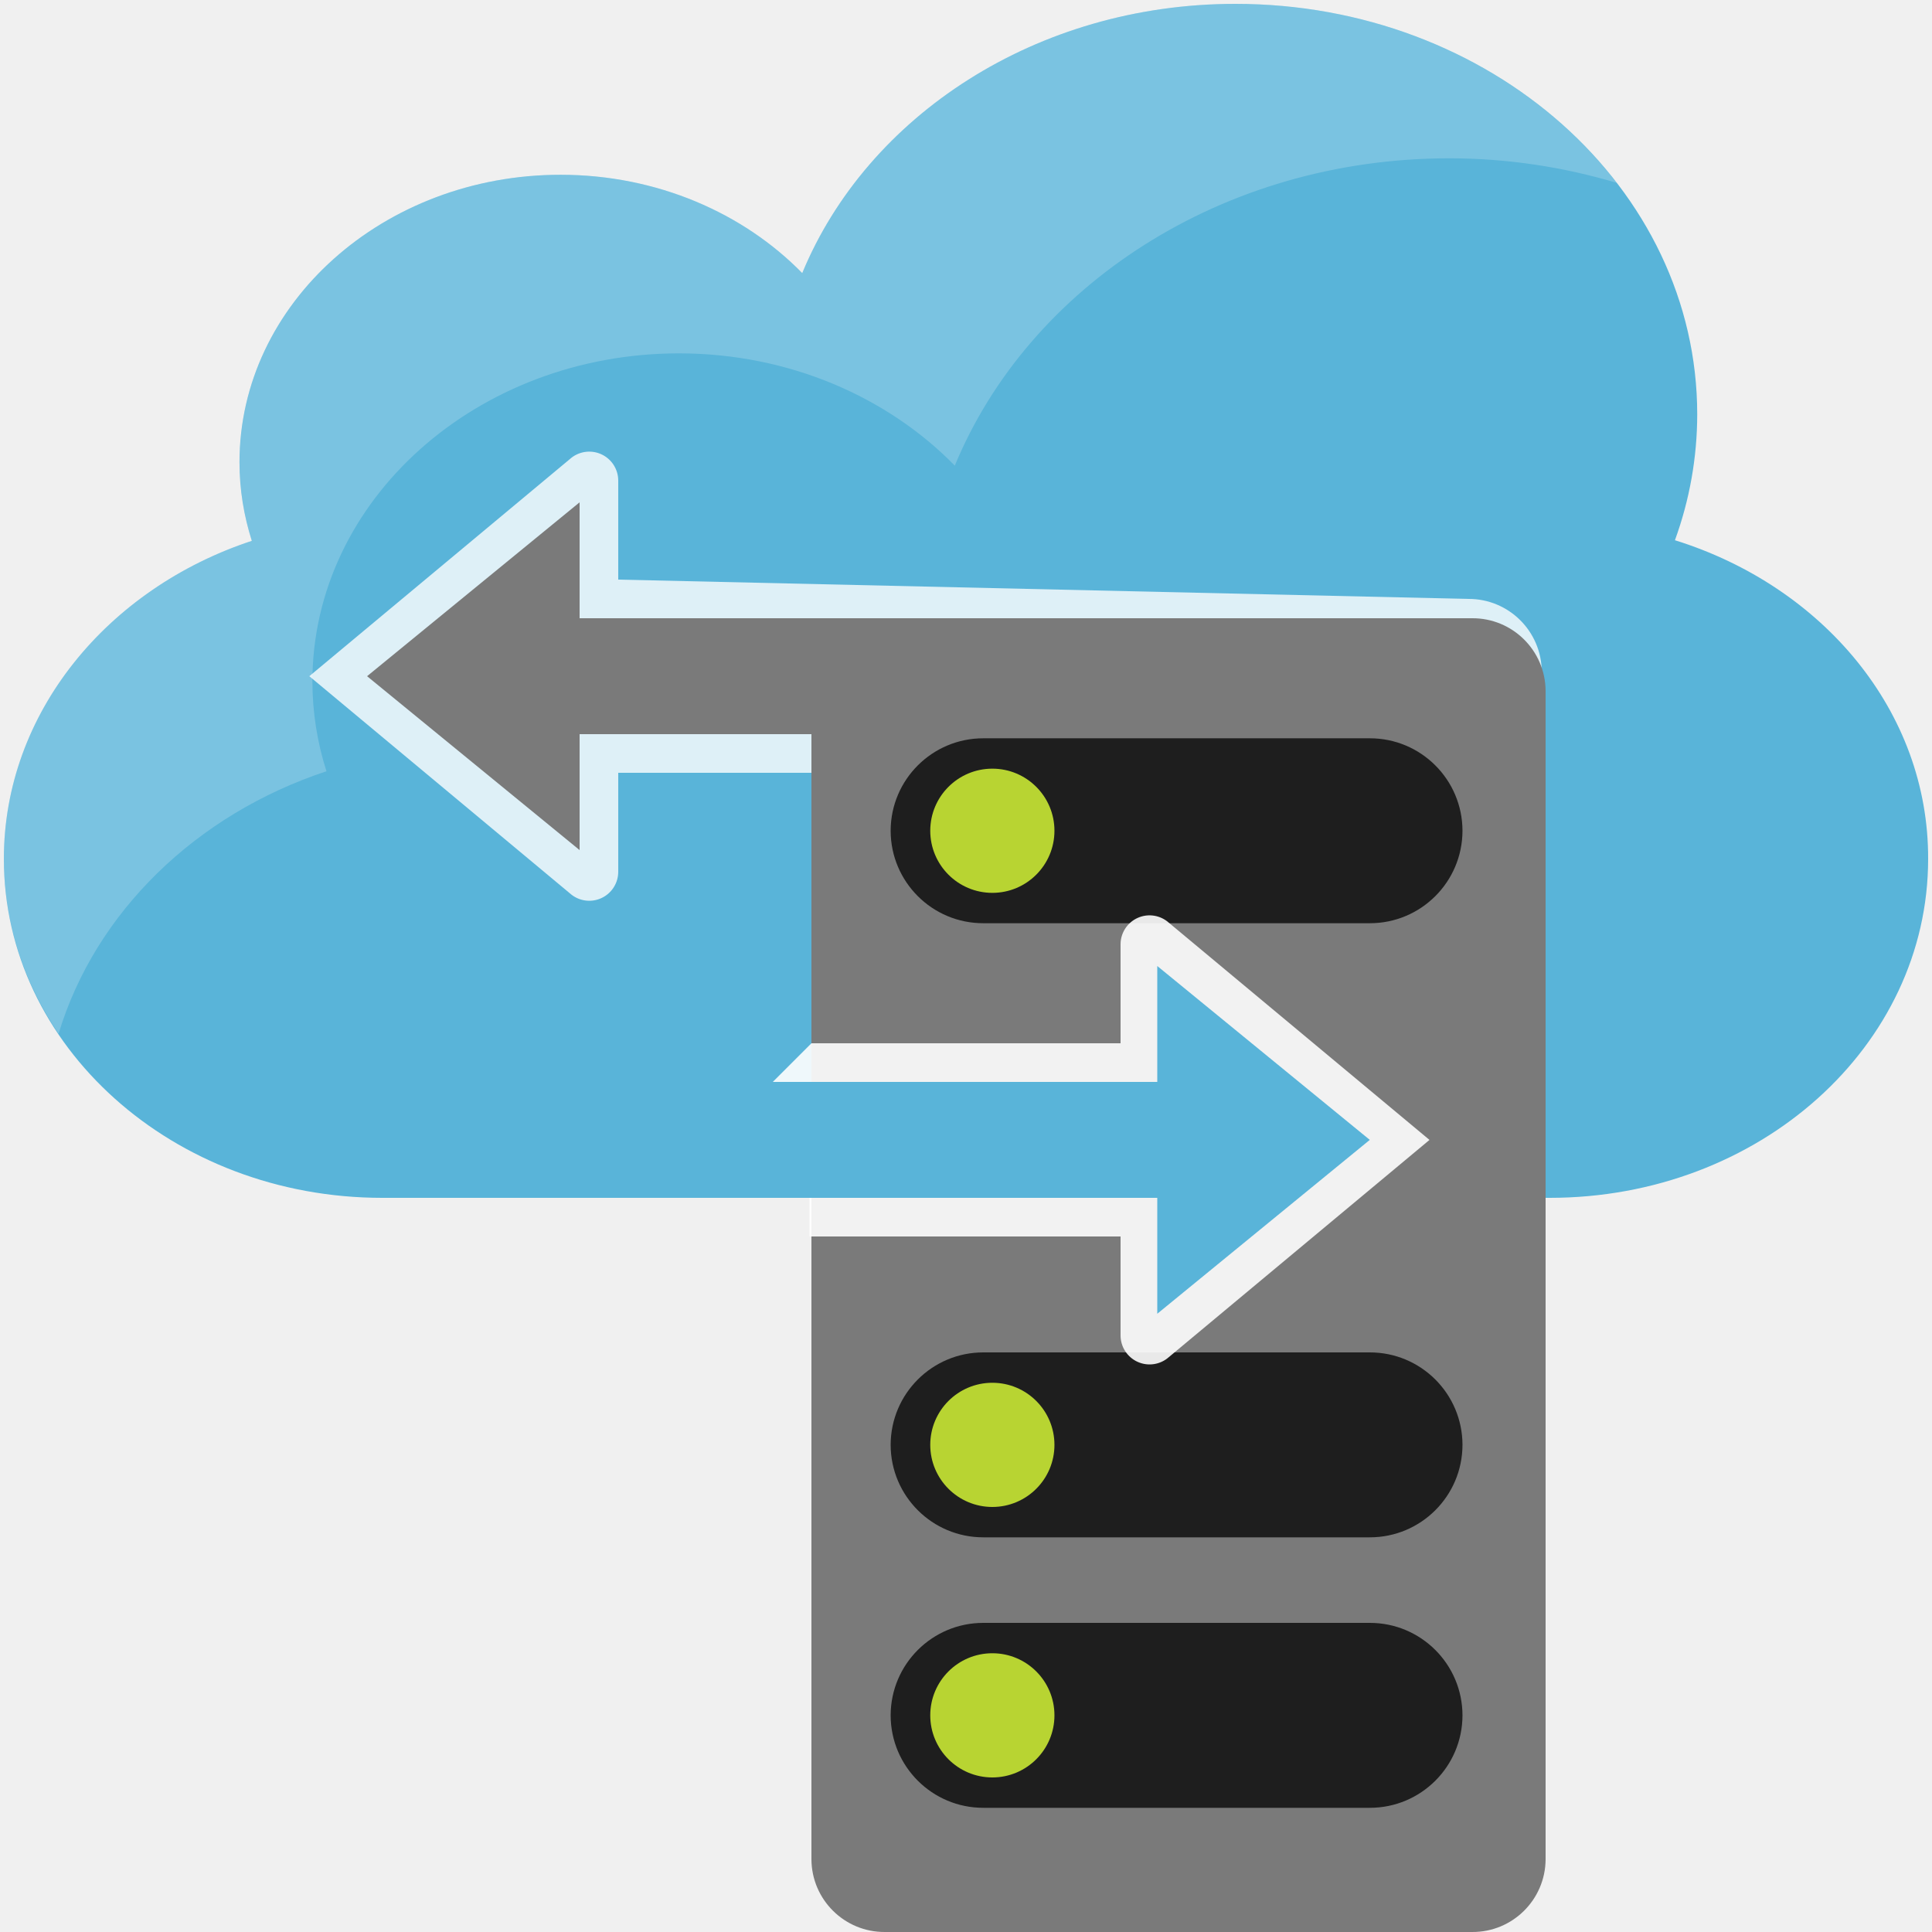
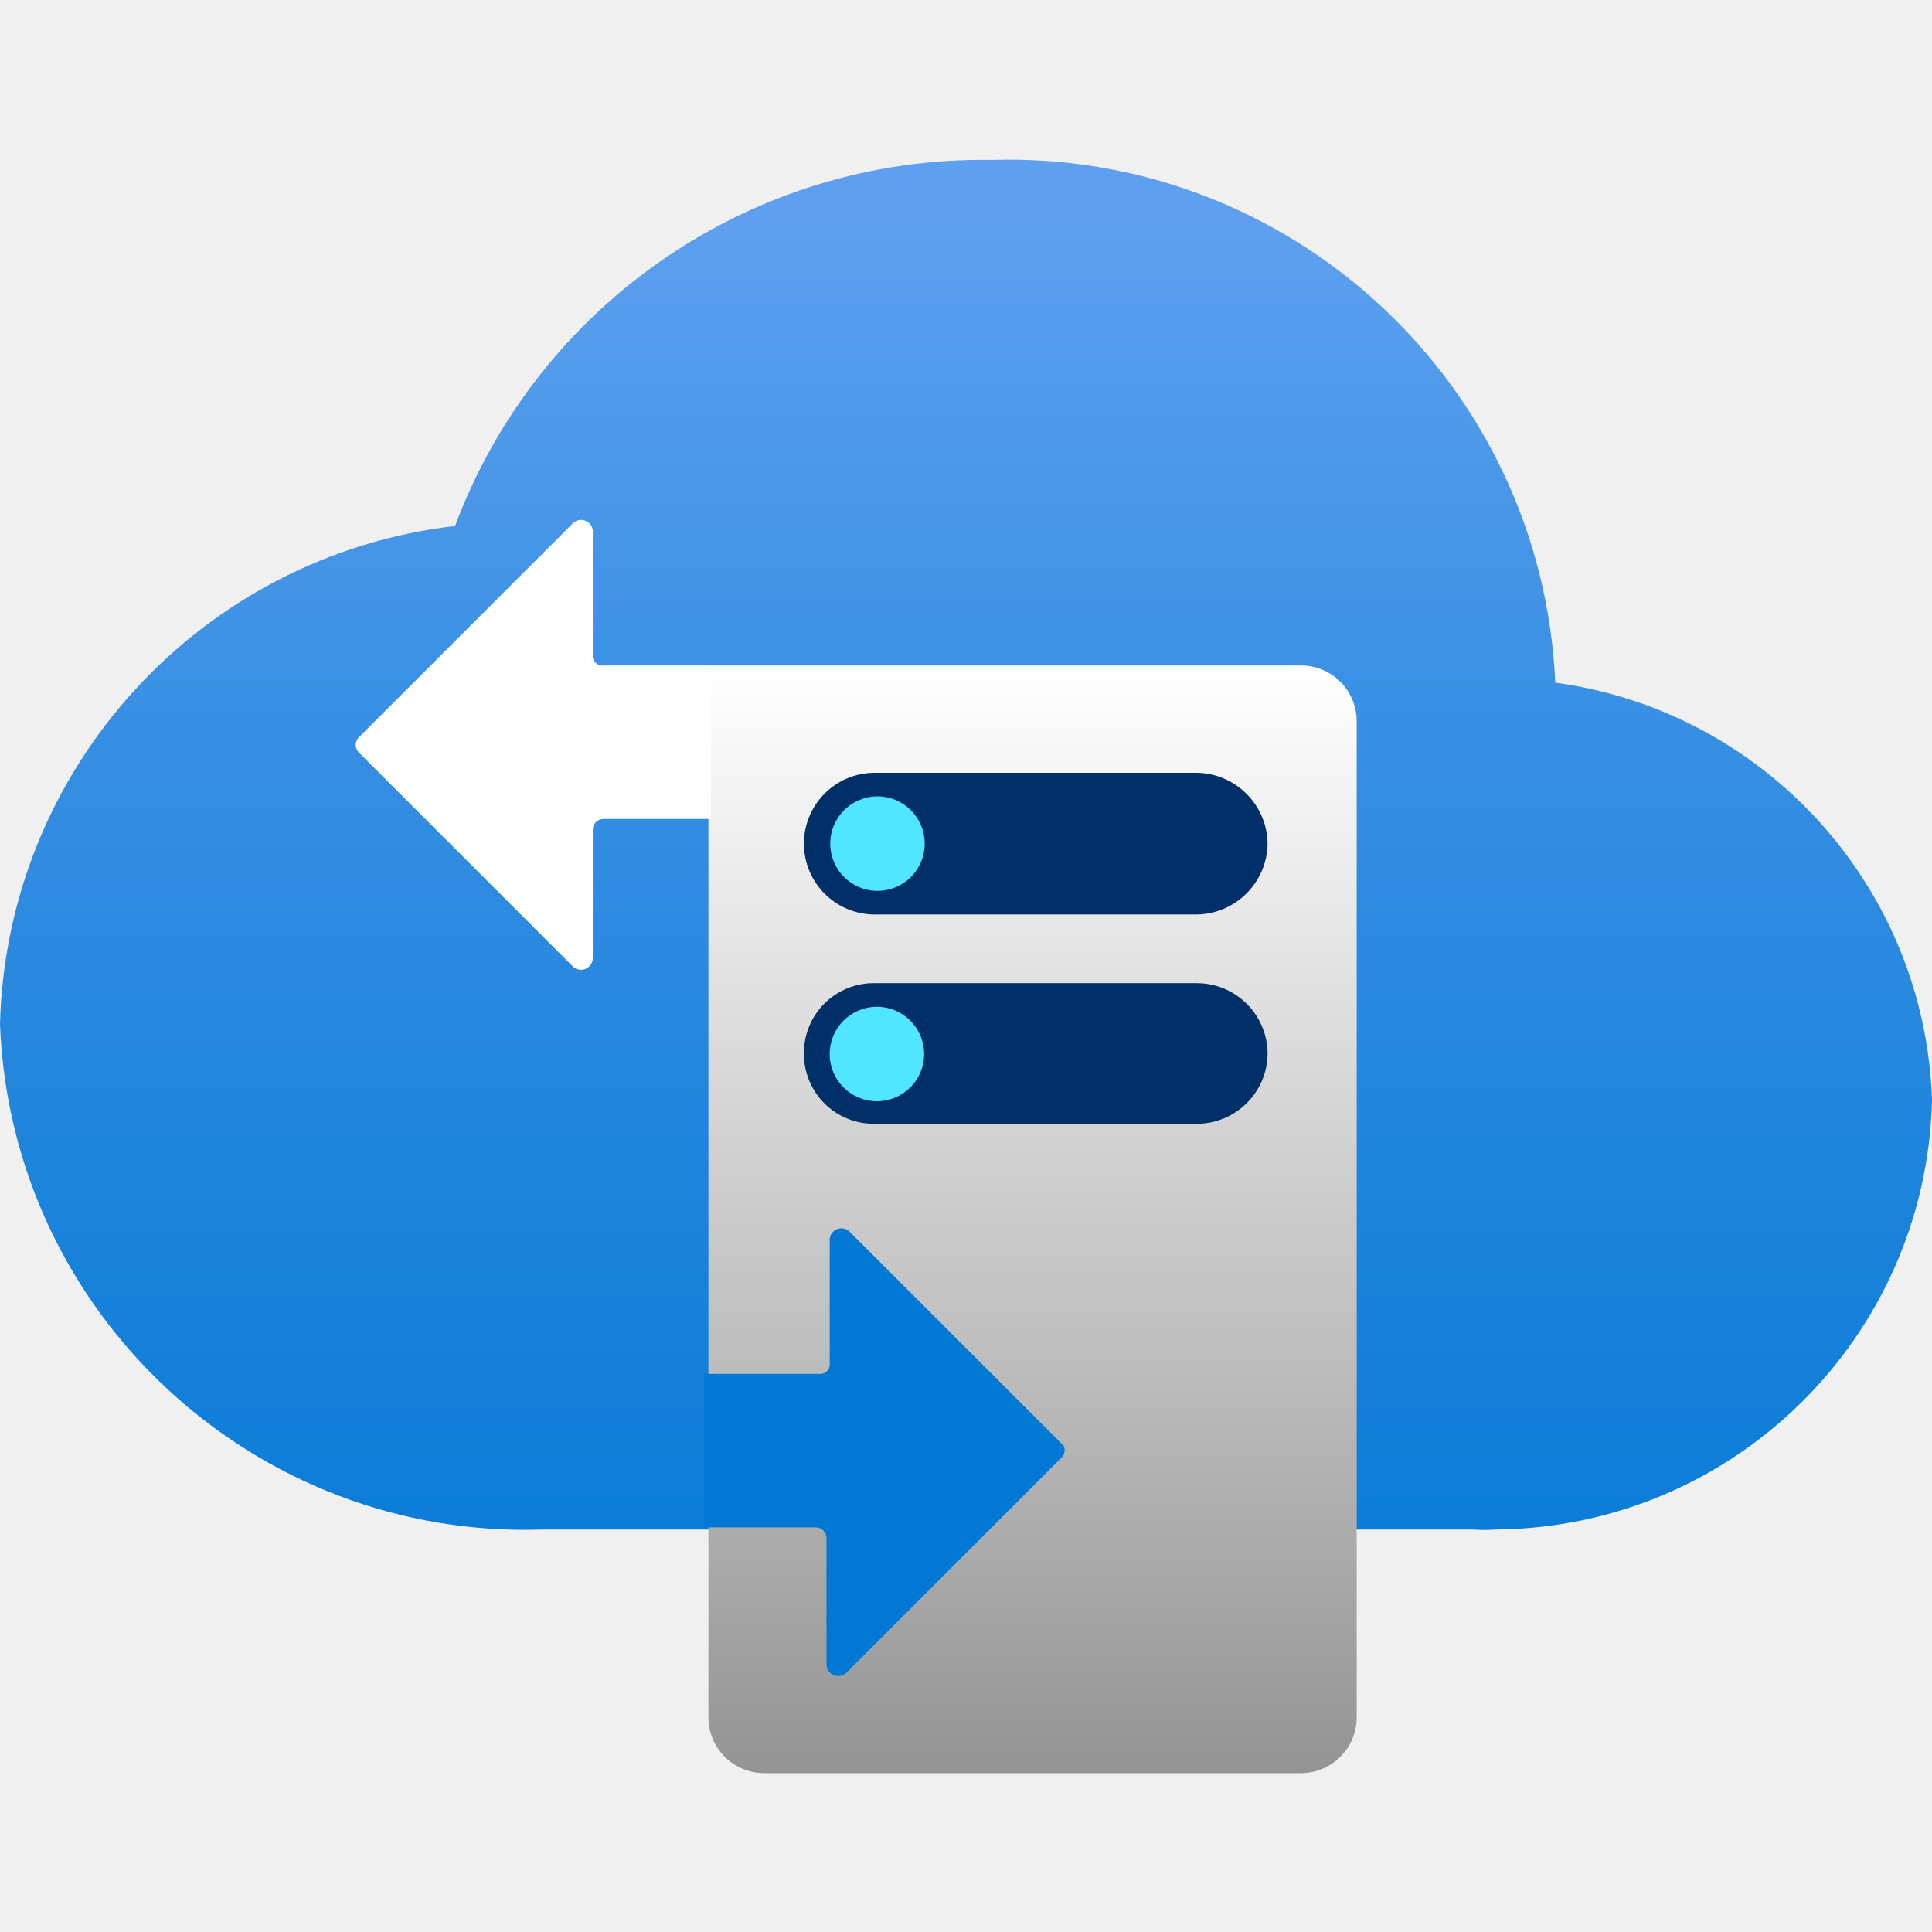
- <svg viewBox="0 0 50 50" class="" role="presentation" focusable="false" id="FxSymbol0-01d">
+ <svg viewBox="0 0 287 287" class="" role="presentation" focusable="false" id="FxSymbol0-088" data-type="1">
  <g>
-     <path d="M43.347 13.981a9.532 9.532 0 0 0 .577-3.257C43.924 4.856 38.573.1 31.972.1c-5.153 0-9.532 2.904-11.21 6.968-1.518-1.553-3.757-2.545-6.255-2.545-4.579 0-8.309 3.329-8.309 7.44 0 .72.116 1.39.319 2.034C2.778 15.231.1 18.455.1 22.23.1 27.067 4.48 31 9.892 31h30.213c5.426 0 9.795-3.927 9.795-8.77.013-3.82-2.727-7.057-6.553-8.249z" class="msportalfx-svg-c15" fill="#59b4d9" />
-     <path opacity=".2" d="M8.449 19.96a7.63 7.63 0 0 1-.364-2.321c0-4.694 4.258-8.494 9.485-8.494 2.851 0 5.407 1.133 7.14 2.906 1.916-4.638 6.914-7.954 12.797-7.954 1.516 0 2.969.229 4.332.635C39.686 1.936 36.072.1 31.973.1c-5.153 0-9.532 2.904-11.21 6.968-1.518-1.553-3.758-2.545-6.255-2.545-4.579 0-8.309 3.329-8.309 7.44 0 .72.116 1.39.319 2.034C2.778 15.231.1 18.455.1 22.23c0 1.656.523 3.2 1.416 4.523.948-3.142 3.558-5.678 6.933-6.793z" class="msportalfx-svg-c01" fill="#ffffff" />
-     <path opacity=".8" d="M37.999 15.5L16 15v-2.562a.75.75 0 0 0-1.252-.557L8.005 17.5l6.743 5.619A.75.75 0 0 0 16 22.561V20h5v27.122A1.89 1.89 0 0 0 22.901 49h15.098a1.89 1.89 0 0 0 1.901-1.878V17.378a1.89 1.89 0 0 0-1.901-1.878zM21 16h.23a1.84 1.84 0 0 0-.23.878V16z" class="msportalfx-svg-c01" fill="#ffffff" />
-     <path d="M40 48.122A1.89 1.89 0 0 1 38.099 50H22.901A1.89 1.89 0 0 1 21 48.122V17.878A1.89 1.89 0 0 1 22.901 16h15.198A1.89 1.89 0 0 1 40 17.878v30.244z" class="msportalfx-svg-c04" fill="#7a7a7a" />
-     <path d="M23.05 44.393A2.397 2.397 0 0 1 25.451 42h9.997a2.397 2.397 0 0 1 2.401 2.393 2.397 2.397 0 0 1-2.401 2.393h-9.997a2.397 2.397 0 0 1-2.401-2.393z" class="msportalfx-svg-c06" fill="#1e1e1e" />
-     <circle cx="25.682" cy="44.393" r="1.607" class="msportalfx-svg-c13" fill="#b8d432" />
-     <path d="M23.05 37.393A2.397 2.397 0 0 1 25.451 35h9.997a2.397 2.397 0 0 1 2.401 2.393 2.397 2.397 0 0 1-2.401 2.393h-9.997a2.397 2.397 0 0 1-2.401-2.393z" class="msportalfx-svg-c06" fill="#1e1e1e" />
-     <circle cx="25.682" cy="37.393" r="1.607" class="msportalfx-svg-c13" fill="#b8d432" />
-     <path d="M23.05 21.5a2.397 2.397 0 0 1 2.401-2.393h9.997a2.397 2.397 0 0 1 2.401 2.393 2.397 2.397 0 0 1-2.401 2.393h-9.997A2.396 2.396 0 0 1 23.05 21.5z" class="msportalfx-svg-c06" fill="#1e1e1e" />
-     <circle cx="25.682" cy="21.5" r="1.607" class="msportalfx-svg-c13" fill="#b8d432" />
-     <path opacity=".9" d="M29 32h-8.05v-4H20l1-1h8v-2.561a.75.75 0 0 1 1.252-.557l6.743 5.619-6.743 5.619A.751.751 0 0 1 29 34.561V32z" class="msportalfx-svg-c01" fill="#ffffff" />
-     <path d="M18.95 31h11v3l5.5-4.5-5.5-4.5v3h-11z" class="msportalfx-svg-c15" fill="#59b4d9" />
-     <path d="M26 16H15v-3l-5.5 4.5L15 22v-3h11z" class="msportalfx-svg-c04" fill="#7a7a7a" />
+     <g clip-path="url(#897213794444724)">
+       <path d="M287 163.431a64.736 64.736 0 0 0-55.965-62.024 81.32 81.32 0 0 0-83.708-77.65 83.709 83.709 0 0 0-79.723 54.371A76.533 76.533 0 0 0 0 152.11a78.126 78.126 0 0 0 80.838 75.099h137.92a23.34 23.34 0 0 0 3.508 0A65.373 65.373 0 0 0 287 163.431z" fill="url(#9713350042620732)" />
+       <path d="M193.408 98.855h-88.173V255.11a8.291 8.291 0 0 0 8.291 8.291h79.722a8.291 8.291 0 0 0 8.291-8.291V107.146a8.289 8.289 0 0 0-8.131-8.291z" fill="url(#6372681844090948)" />
+       <path d="M89.652 98.856a1.435 1.435 0 0 1-1.595-1.594V78.766a1.752 1.752 0 0 0-2.027-1.505c-.31.051-.602.186-.843.389L53.3 109.539a1.593 1.593 0 0 0 0 2.232l31.888 31.889a1.75 1.75 0 0 0 1.83.251 1.757 1.757 0 0 0 1.04-1.527v-19.133a1.593 1.593 0 0 1 1.595-1.594h15.944V98.856H89.652z" class="msportalfx-svg-c01" fill="#ffffff" />
+       <path d="M119.425 156.574a10.355 10.355 0 0 1 3.034-7.489 10.37 10.37 0 0 1 7.489-3.034h47.833a10.526 10.526 0 0 1 10.524 10.523 10.526 10.526 0 0 1-10.524 10.364h-47.833a10.374 10.374 0 0 1-7.432-2.978 10.359 10.359 0 0 1-3.091-7.386zm-.001-31.251a10.52 10.52 0 0 1 10.523-10.524h47.833a10.683 10.683 0 0 1 10.524 10.524 10.683 10.683 0 0 1-10.524 10.523h-47.833a10.524 10.524 0 0 1-10.523-10.523z" fill="#003067" />
+       <path d="M130.266 132.338a7.016 7.016 0 1 0-.001-14.031 7.016 7.016 0 0 0 .001 14.031zm0 31.252a7.015 7.015 0 1 0 0-14.03 7.015 7.015 0 0 0 0 14.03z" fill="#50E6FF" />
+       <path d="M157.532 216.685l-31.889 31.889a1.749 1.749 0 0 1-1.83.251 1.758 1.758 0 0 1-1.04-1.527v-18.814a1.596 1.596 0 0 0-1.594-1.595h-16.583v-22.8h17.061a1.443 1.443 0 0 0 1.184-.41 1.433 1.433 0 0 0 .41-1.185v-18.495a1.754 1.754 0 0 1 2.87-1.116l31.889 31.889c.147.326.179.692.092 1.039a1.589 1.589 0 0 1-.57.874z" fill="#0078D4" />
+     </g>
+     <defs>
+       <clipPath id="897213794444724">
+         <path d="M0 0h287v287H0z" class="msportalfx-svg-c01" fill="#ffffff" />
+       </clipPath>
+     </defs>
  </g>
+   <defs>
+     <linearGradient id="9713350042620732" x1="143.5" y1="286.841" x2="143.5" y2="-22.641" gradientUnits="userSpaceOnUse">
+       <stop stop-color="#0078D4" />
+       <stop offset=".14" stop-color="#077BD6" />
+       <stop offset=".34" stop-color="#1A83DB" />
+       <stop offset=".59" stop-color="#3990E4" />
+       <stop offset=".82" stop-color="#5EA0EF" />
+     </linearGradient>
+     <linearGradient id="6372681844090948" x1="153.547" y1="263.242" x2="153.547" y2="98.855" gradientUnits="userSpaceOnUse">
+       <stop stop-color="#949494" />
+       <stop offset=".41" stop-color="#C1C1C1" />
+       <stop offset="1" stop-color="#fff" />
+     </linearGradient>
+   </defs>
</svg>
